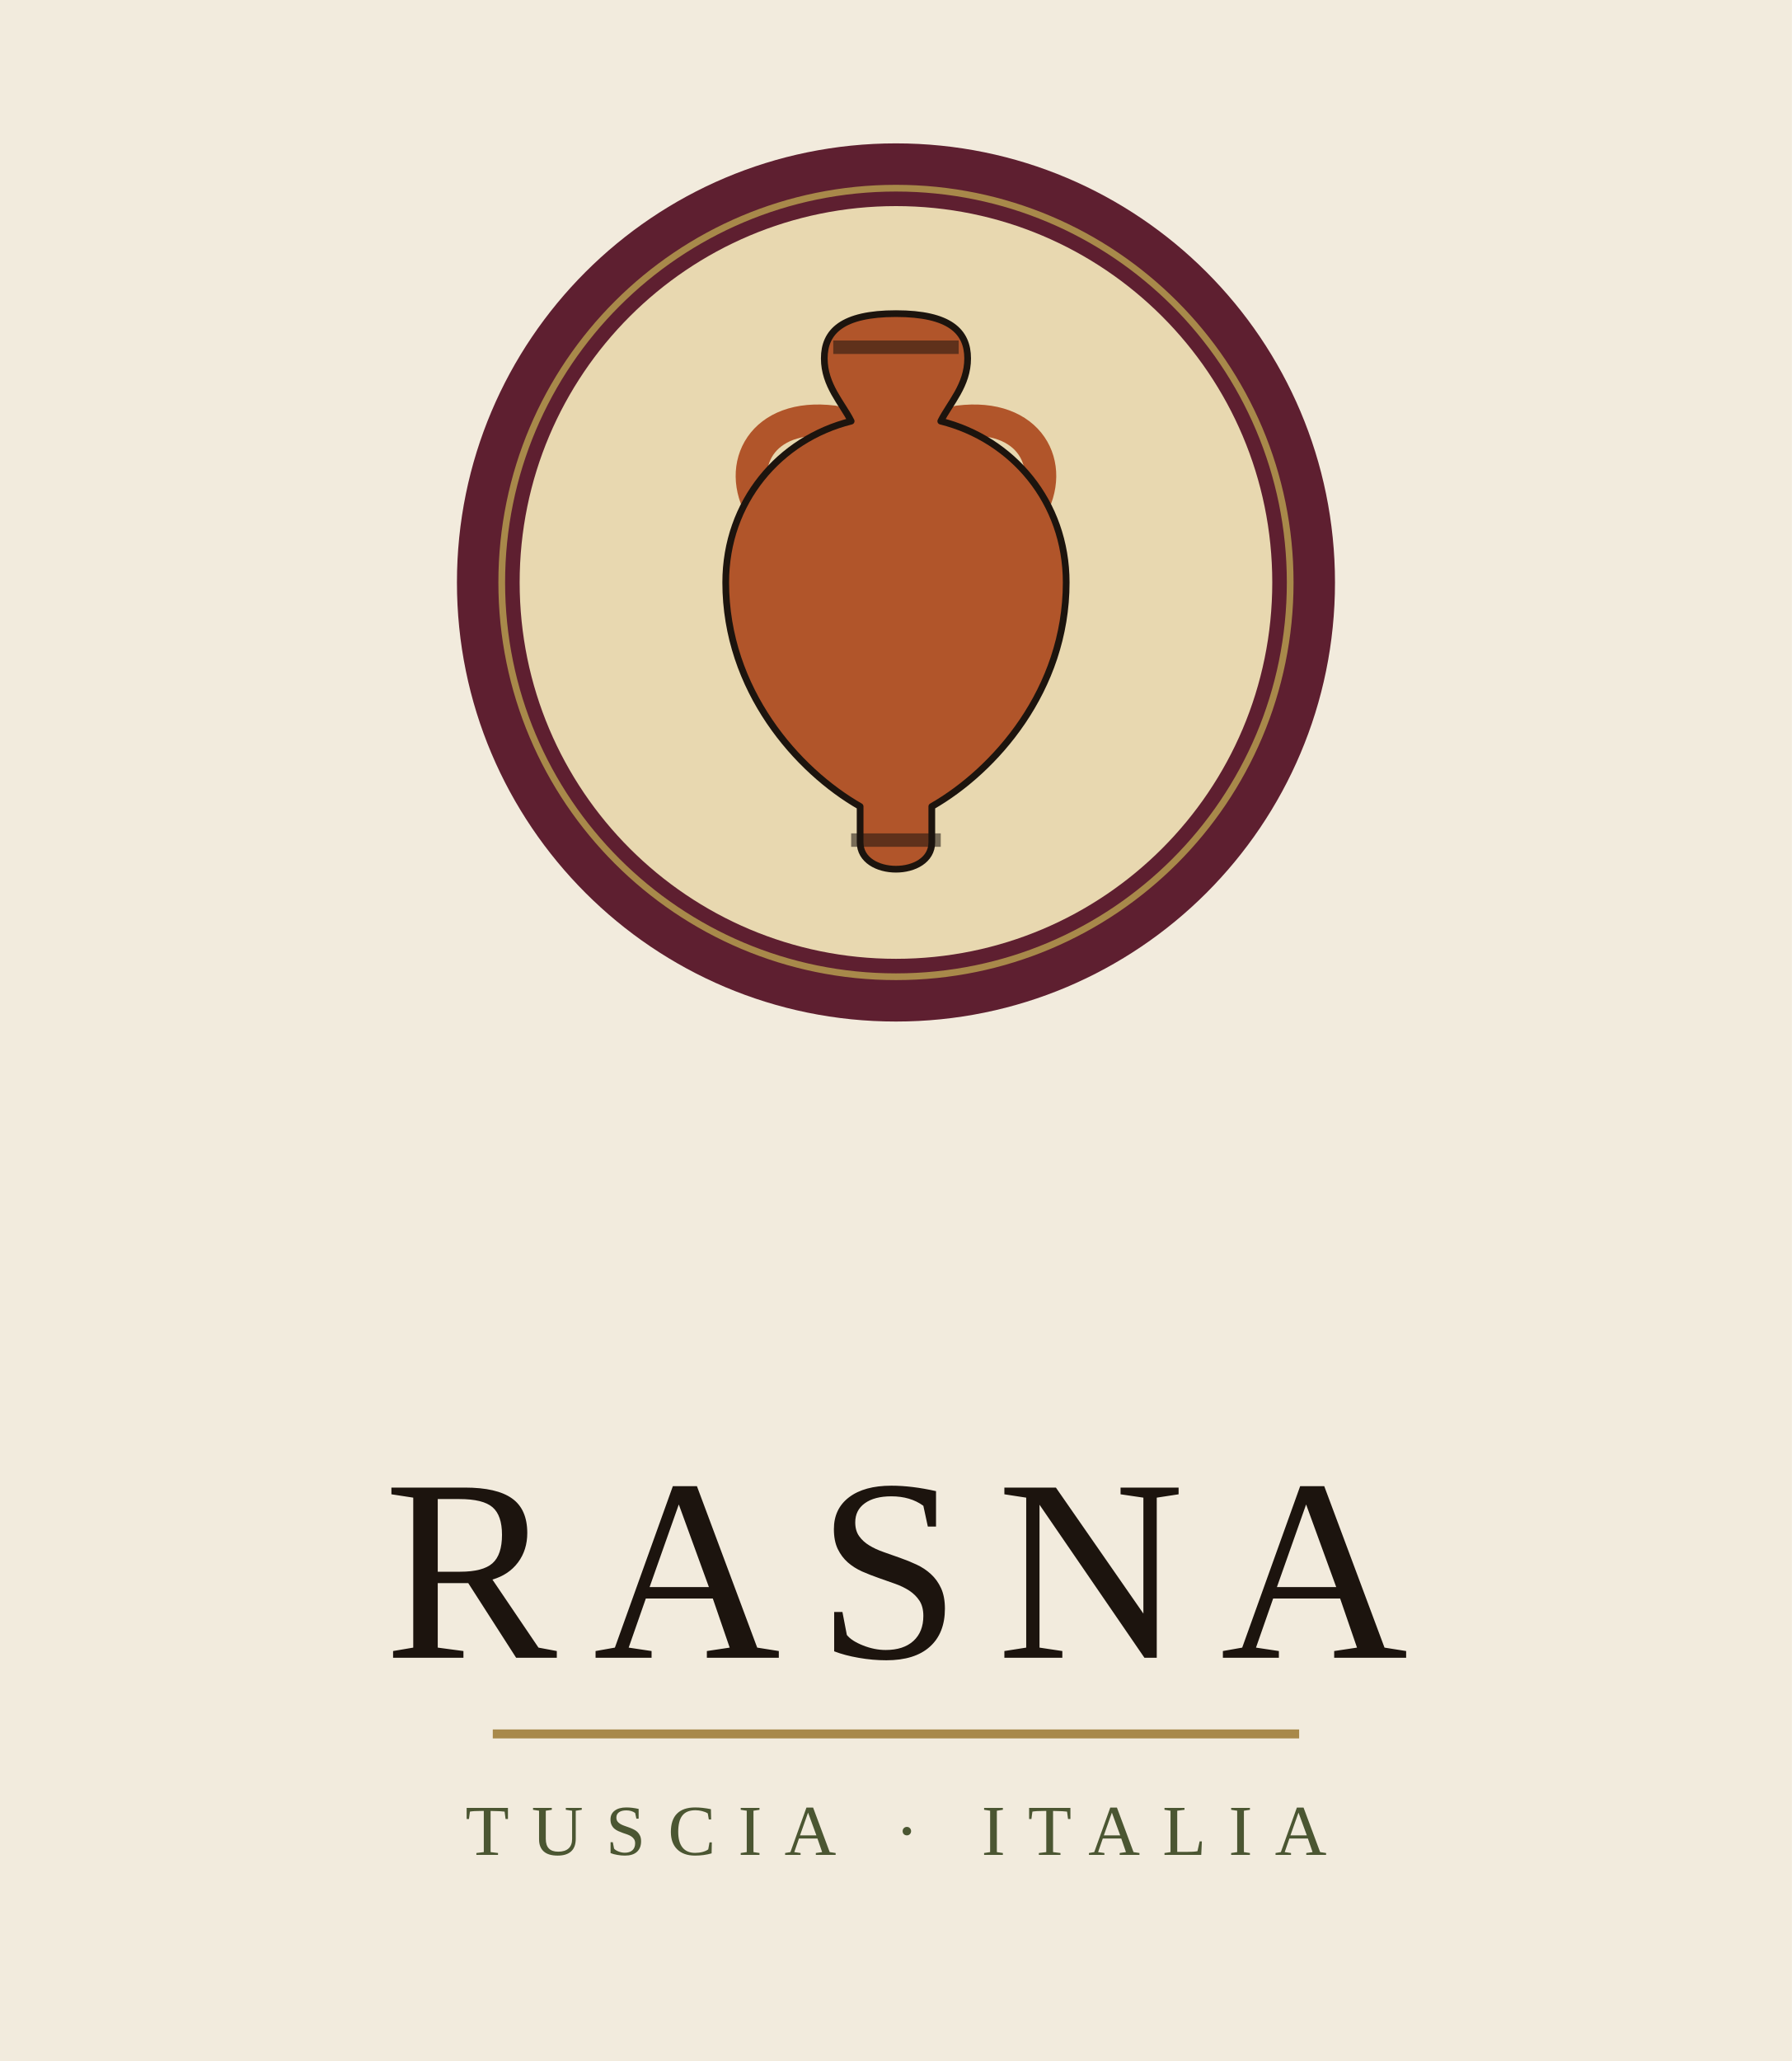
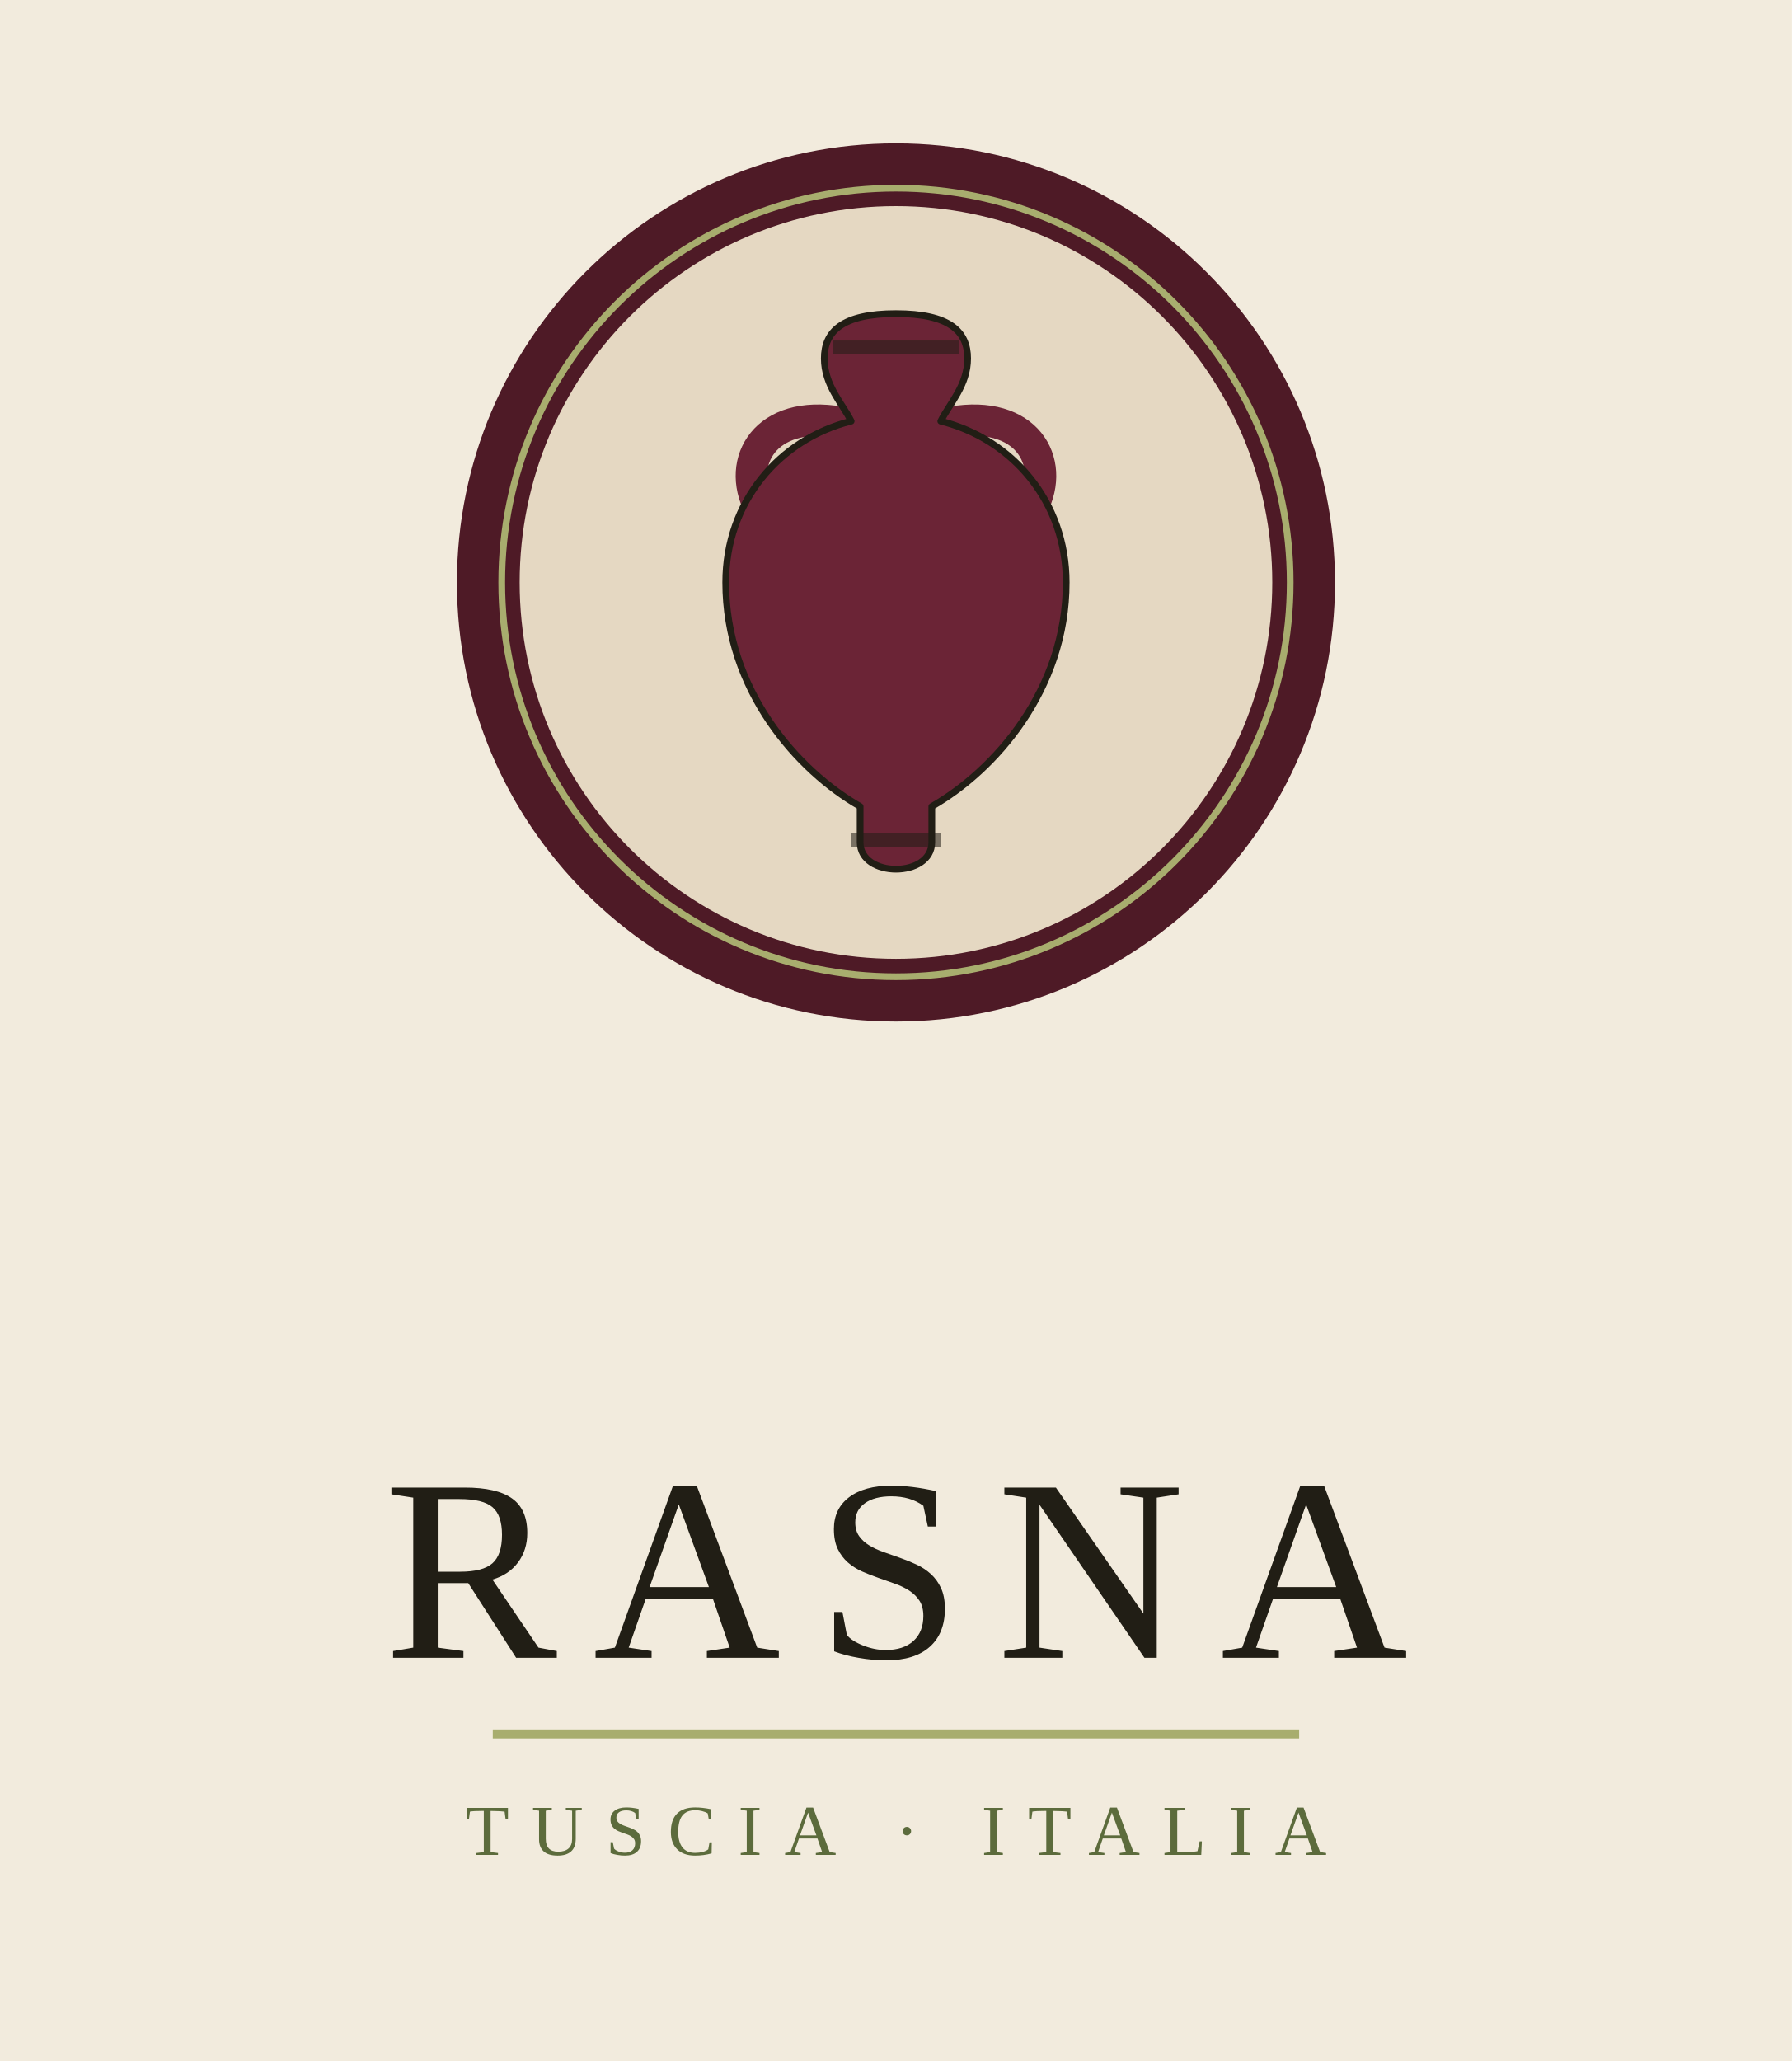
<svg xmlns="http://www.w3.org/2000/svg" viewBox="0 0 400 460" width="400" height="460">
  <rect x="0" y="0" width="400" height="460" fill="#F2EBDD" />
  <g transform="translate(100,30)">
-     <circle cx="100" cy="100" r="98" fill="#5E1F30" />
-     <circle cx="100" cy="100" r="88" fill="none" stroke="#A8894A" stroke-width="1.5" />
-     <circle cx="100" cy="100" r="84" fill="#E8D8B0" />
-     <path d="M114,64 C130,62 136,74 130,84 C127,89 122,88 118,82" fill="none" stroke="#B1552A" stroke-width="7" stroke-linecap="round" />
-     <path d="M86,64 C70,62 64,74 70,84 C73,89 78,88 82,82" fill="none" stroke="#B1552A" stroke-width="7" stroke-linecap="round" />
-     <path d="M100,40 C88,40 84,44 84,50 C84,56 88,60 90,64 C74,68 62,82 62,100              C62,124 78,142 92,150 L92,158 C92,162 96,164 100,164 C104,164 108,162 108,158              L108,150 C122,142 138,124 138,100 C138,82 126,68 110,64 C112,60 116,56 116,50              C116,44 112,40 100,40 Z" fill="#B1552A" stroke="#1C140E" stroke-width="1.5" stroke-linejoin="round" />
-     <rect x="86" y="46" width="28" height="3" fill="#1C140E" opacity="0.55" />
-     <rect x="90" y="156" width="20" height="3" fill="#1C140E" opacity="0.55" />
+     <circle cx="100" cy="100" r="98" fill="#4E1A26" />
+     <circle cx="100" cy="100" r="88" fill="none" stroke="#A8AD6E" stroke-width="1.5" />
+     <circle cx="100" cy="100" r="84" fill="#E5D8C2" />
+     <path d="M114,64 C130,62 136,74 130,84 C127,89 122,88 118,82" fill="none" stroke="#6B2436" stroke-width="7" stroke-linecap="round" />
+     <path d="M86,64 C70,62 64,74 70,84 C73,89 78,88 82,82" fill="none" stroke="#6B2436" stroke-width="7" stroke-linecap="round" />
+     <path d="M100,40 C88,40 84,44 84,50 C84,56 88,60 90,64 C74,68 62,82 62,100              C62,124 78,142 92,150 L92,158 C92,162 96,164 100,164 C104,164 108,162 108,158              L108,150 C122,142 138,124 138,100 C138,82 126,68 110,64 C112,60 116,56 116,50              C116,44 112,40 100,40 Z" fill="#6B2436" stroke="#211E15" stroke-width="1.5" stroke-linejoin="round" />
+     <rect x="86" y="46" width="28" height="3" fill="#211E15" opacity="0.55" />
+     <rect x="90" y="156" width="20" height="3" fill="#211E15" opacity="0.55" />
  </g>
-   <text x="200" y="370" text-anchor="middle" font-family="Georgia, 'Times New Roman', serif" font-size="58" letter-spacing="8" fill="#1C140E">RASNA</text>
-   <rect x="110" y="386" width="180" height="2" fill="#A8894A" />
-   <text x="200" y="414" text-anchor="middle" font-family="Georgia, 'Times New Roman', serif" font-size="16" letter-spacing="5" fill="#4B5632">TUSCIA · ITALIA</text>
+   <text x="200" y="370" text-anchor="middle" font-family="Georgia, 'Times New Roman', serif" font-size="58" letter-spacing="8" fill="#211E15">RASNA</text>
+   <rect x="110" y="386" width="180" height="2" fill="#A8AD6E" />
+   <text x="200" y="414" text-anchor="middle" font-family="Georgia, 'Times New Roman', serif" font-size="16" letter-spacing="5" fill="#5C6B3C">TUSCIA · ITALIA</text>
</svg>
